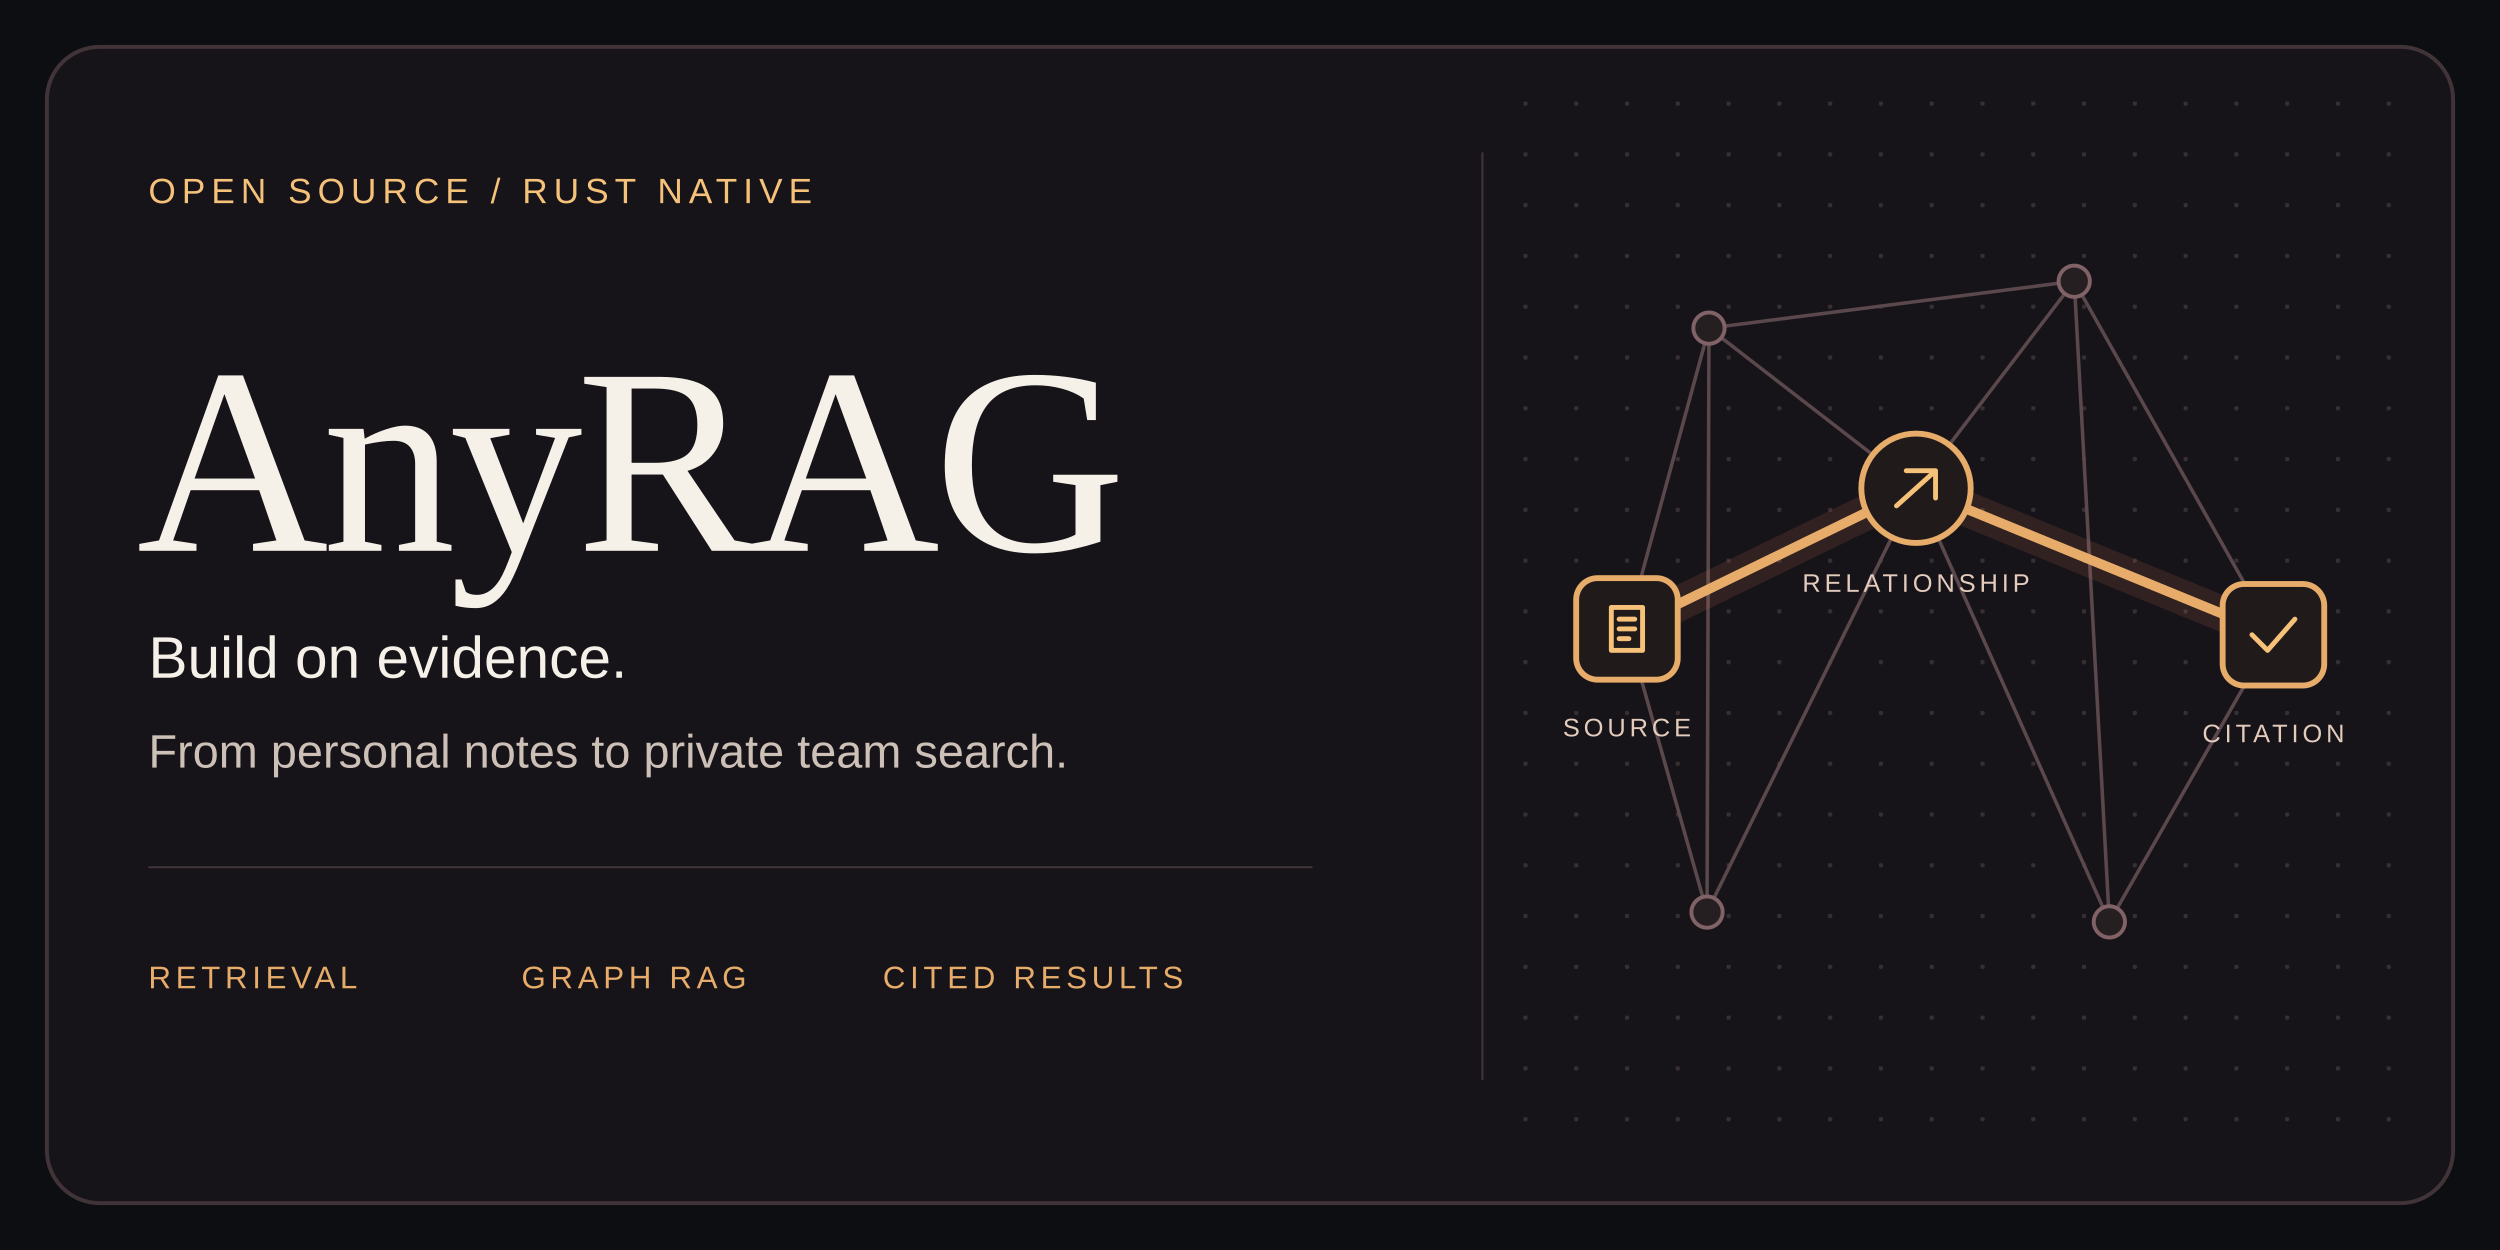
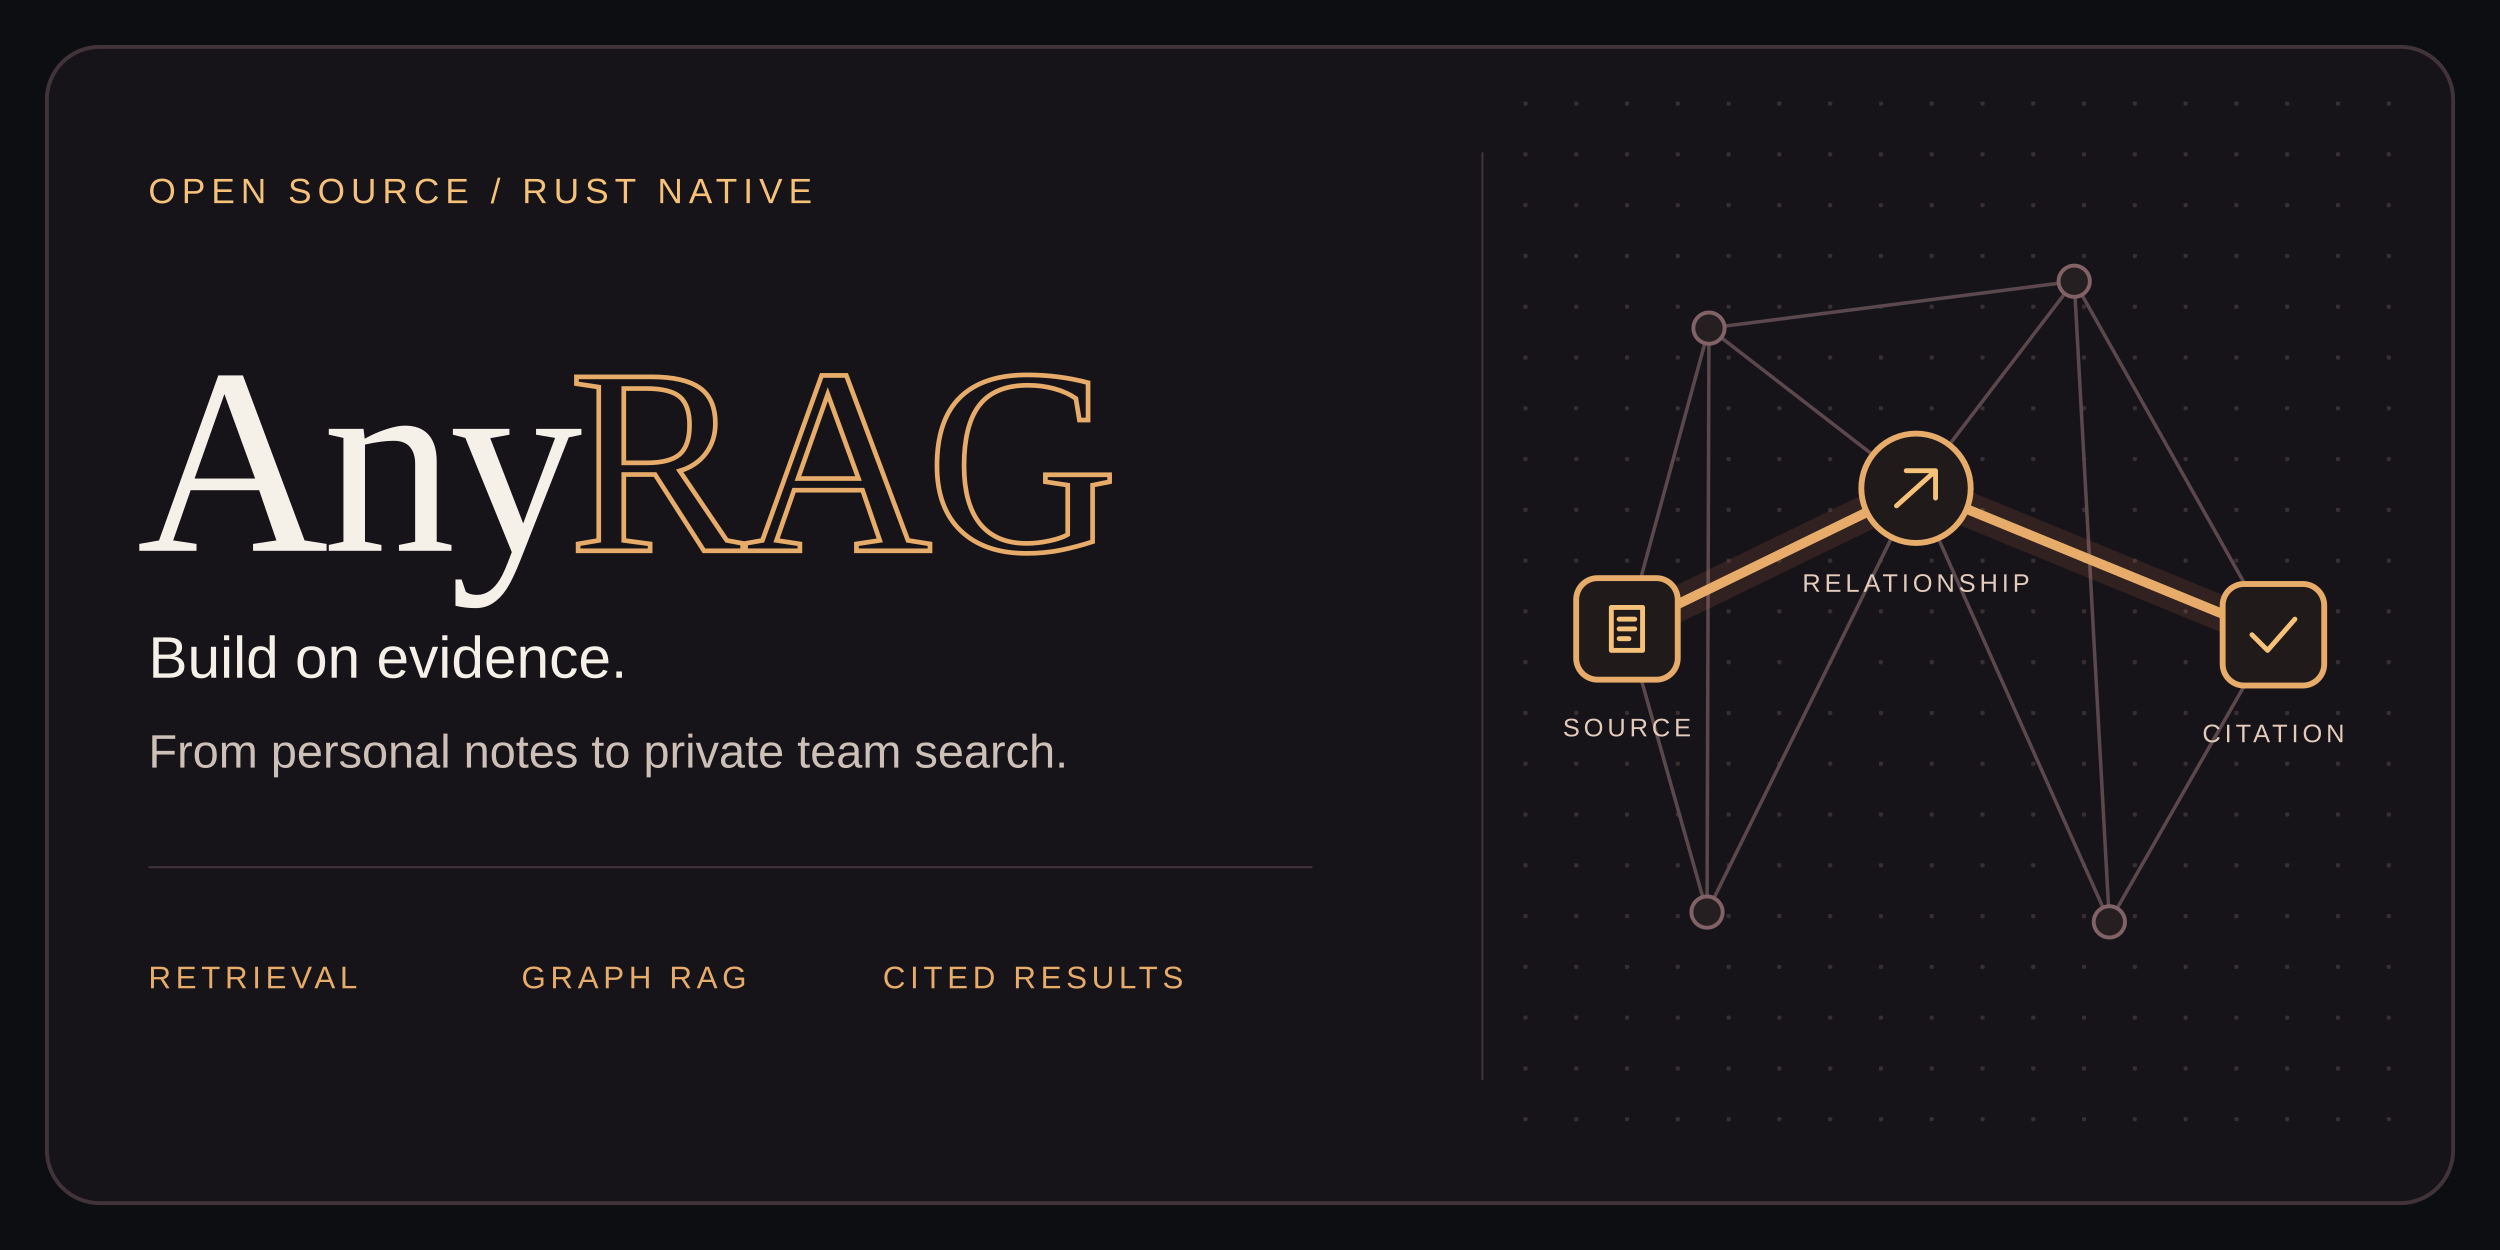
<svg xmlns="http://www.w3.org/2000/svg" width="1280" height="640" viewBox="0 0 1280 640" role="img" aria-labelledby="title desc">
  <defs>
    <pattern id="grid" width="26" height="26" patternUnits="userSpaceOnUse">
      <circle cx="1" cy="1" r="1.2" fill="#746261" opacity=".34" />
    </pattern>
  </defs>
  <rect width="1280" height="640" fill="#0d0e11" />
  <rect x="24" y="24" width="1232" height="592" rx="27" fill="#171419" stroke="#413438" stroke-width="2" />
  <rect x="759" y="46" width="474" height="548" rx="14" fill="url(#grid)" />
  <path d="M759 78V553" stroke="#423539" />
  <g font-family="Georgia,'Times New Roman',serif" font-weight="400" letter-spacing="-3">
-     <text x="70" y="282" font-size="136" fill="#f5f0e8">AnyRAG</text>
+     <text x="70" y="282" font-size="136" fill="#f5f0e8">Any<tspan dx="-7" fill="none" stroke="#e7ac69" stroke-width="2.4">RAG</tspan>
+     </text>
  </g>
  <g font-family="Arial,Helvetica,sans-serif">
    <text x="76" y="104" font-size="18" letter-spacing="3.1" fill="#f6c279">OPEN SOURCE / RUST NATIVE</text>
    <text x="76" y="347" font-size="30" fill="#f5f0e8">Build on evidence.</text>
    <text x="76" y="393" font-size="24" fill="#ccc0b7">From personal notes to private team search.</text>
    <path d="M76 444H672" stroke="#423539" />
    <text x="76" y="506" font-size="16" letter-spacing="2.4" fill="#e7ac69">RETRIEVAL</text>
    <text x="267" y="506" font-size="16" letter-spacing="2.4" fill="#e7ac69">GRAPH RAG</text>
    <text x="452" y="506" font-size="16" letter-spacing="2.4" fill="#e7ac69">CITED RESULTS</text>
  </g>
  <g fill="none" stroke="#5a484c" stroke-width="1.8">
    <path d="M833 322L875 168L981 250L1062 144L1164 325L1080 472L981 250L874 467Z" />
    <path d="M875 168L874 467M1062 144L1080 472M875 168L1062 144" />
  </g>
  <path d="M833 322L981 250L1164 325" fill="none" stroke="#d47253" stroke-width="18" opacity=".14" />
  <path d="M833 322L981 250L1164 325" fill="none" stroke="#e7ac69" stroke-width="5" stroke-linecap="round" />
  <g fill="#261f22" stroke="#816266" stroke-width="2">
    <circle cx="875" cy="168" r="8" />
    <circle cx="1062" cy="144" r="8" />
    <circle cx="874" cy="467" r="8" />
    <circle cx="1080" cy="472" r="8" />
  </g>
  <g fill="#211a1b" stroke="#e7ac69" stroke-width="3">
    <rect x="807" y="296" width="52" height="52" rx="11" />
    <circle cx="981" cy="250" r="28" />
    <rect x="1138" y="299" width="52" height="52" rx="11" />
  </g>
  <g fill="none" stroke="#f6c279" stroke-width="2.5" stroke-linecap="round" stroke-linejoin="round">
    <path d="M825 311h16v22h-16zM829 317h8m-8 5h8m-8 5h5" />
    <path d="M971 259l20-18m-15 0h15v14" />
    <path d="M1153 325l8 8 14-16" />
  </g>
  <g font-family="Arial,Helvetica,sans-serif" font-size="13" letter-spacing="2" fill="#e3ccbc" text-anchor="middle">
    <text x="833" y="377">SOURCE</text>
    <text x="981" y="303">RELATIONSHIP</text>
    <text x="1164" y="380">CITATION</text>
  </g>
</svg>
